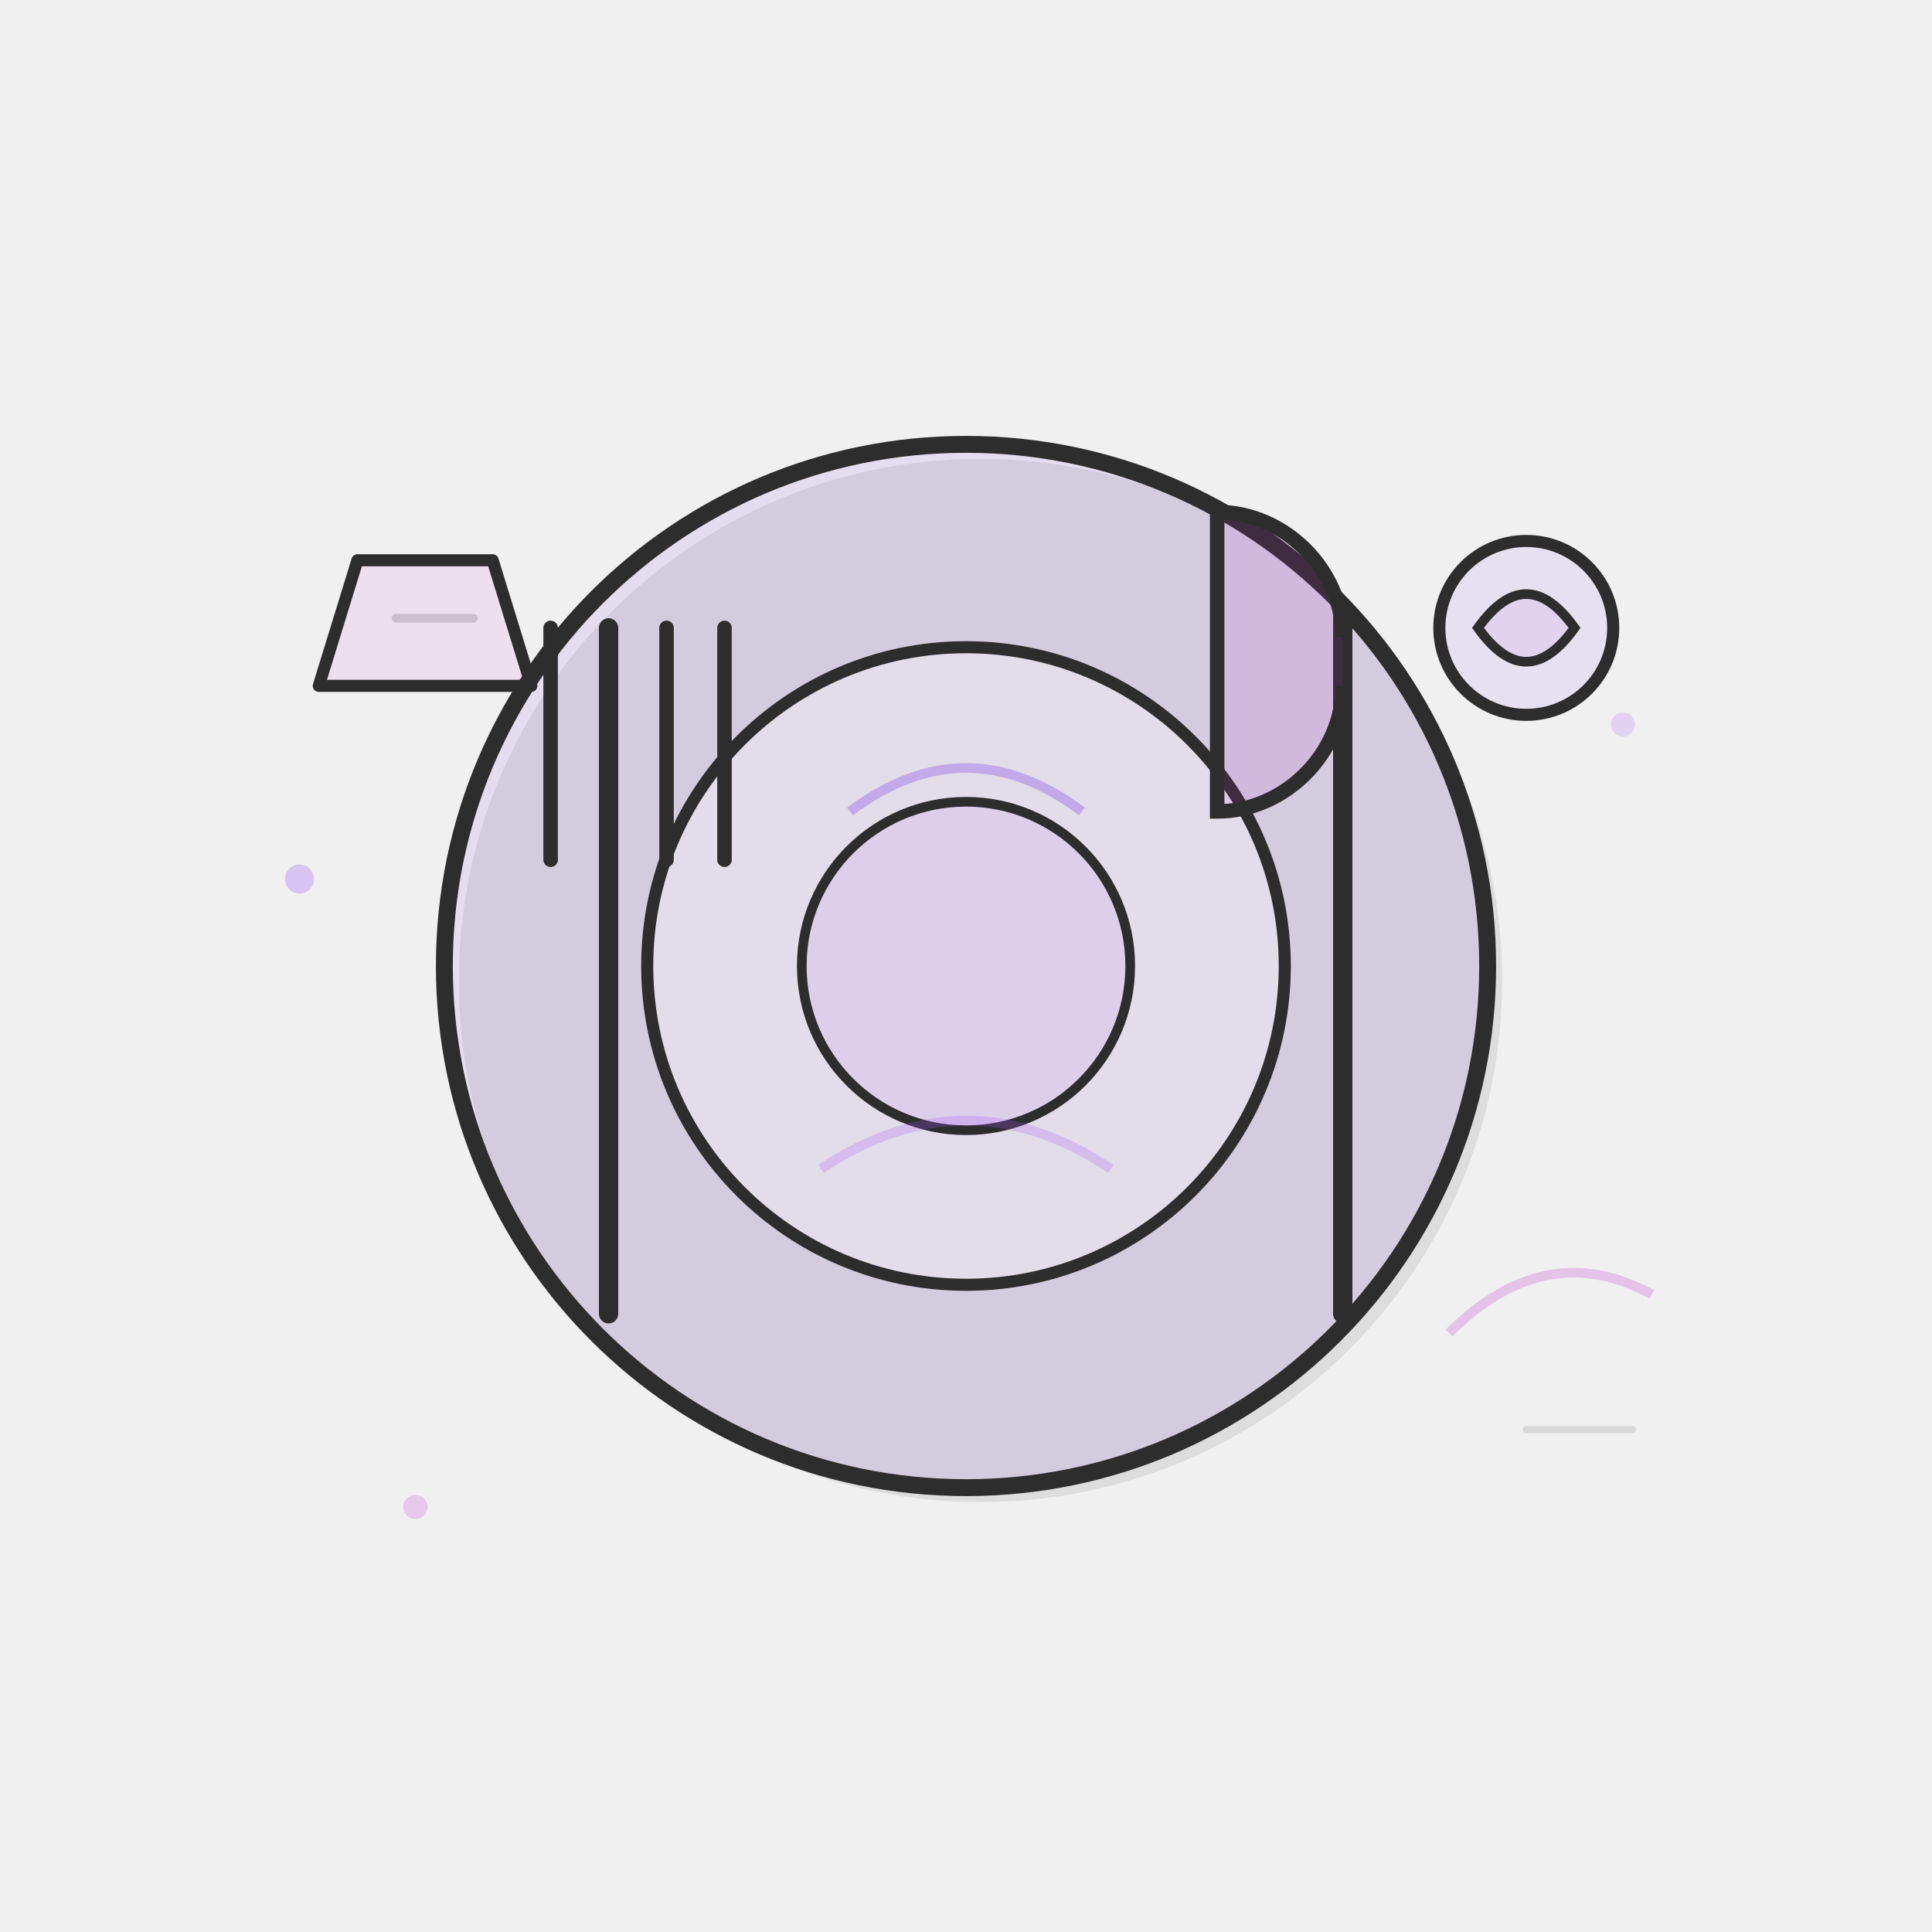
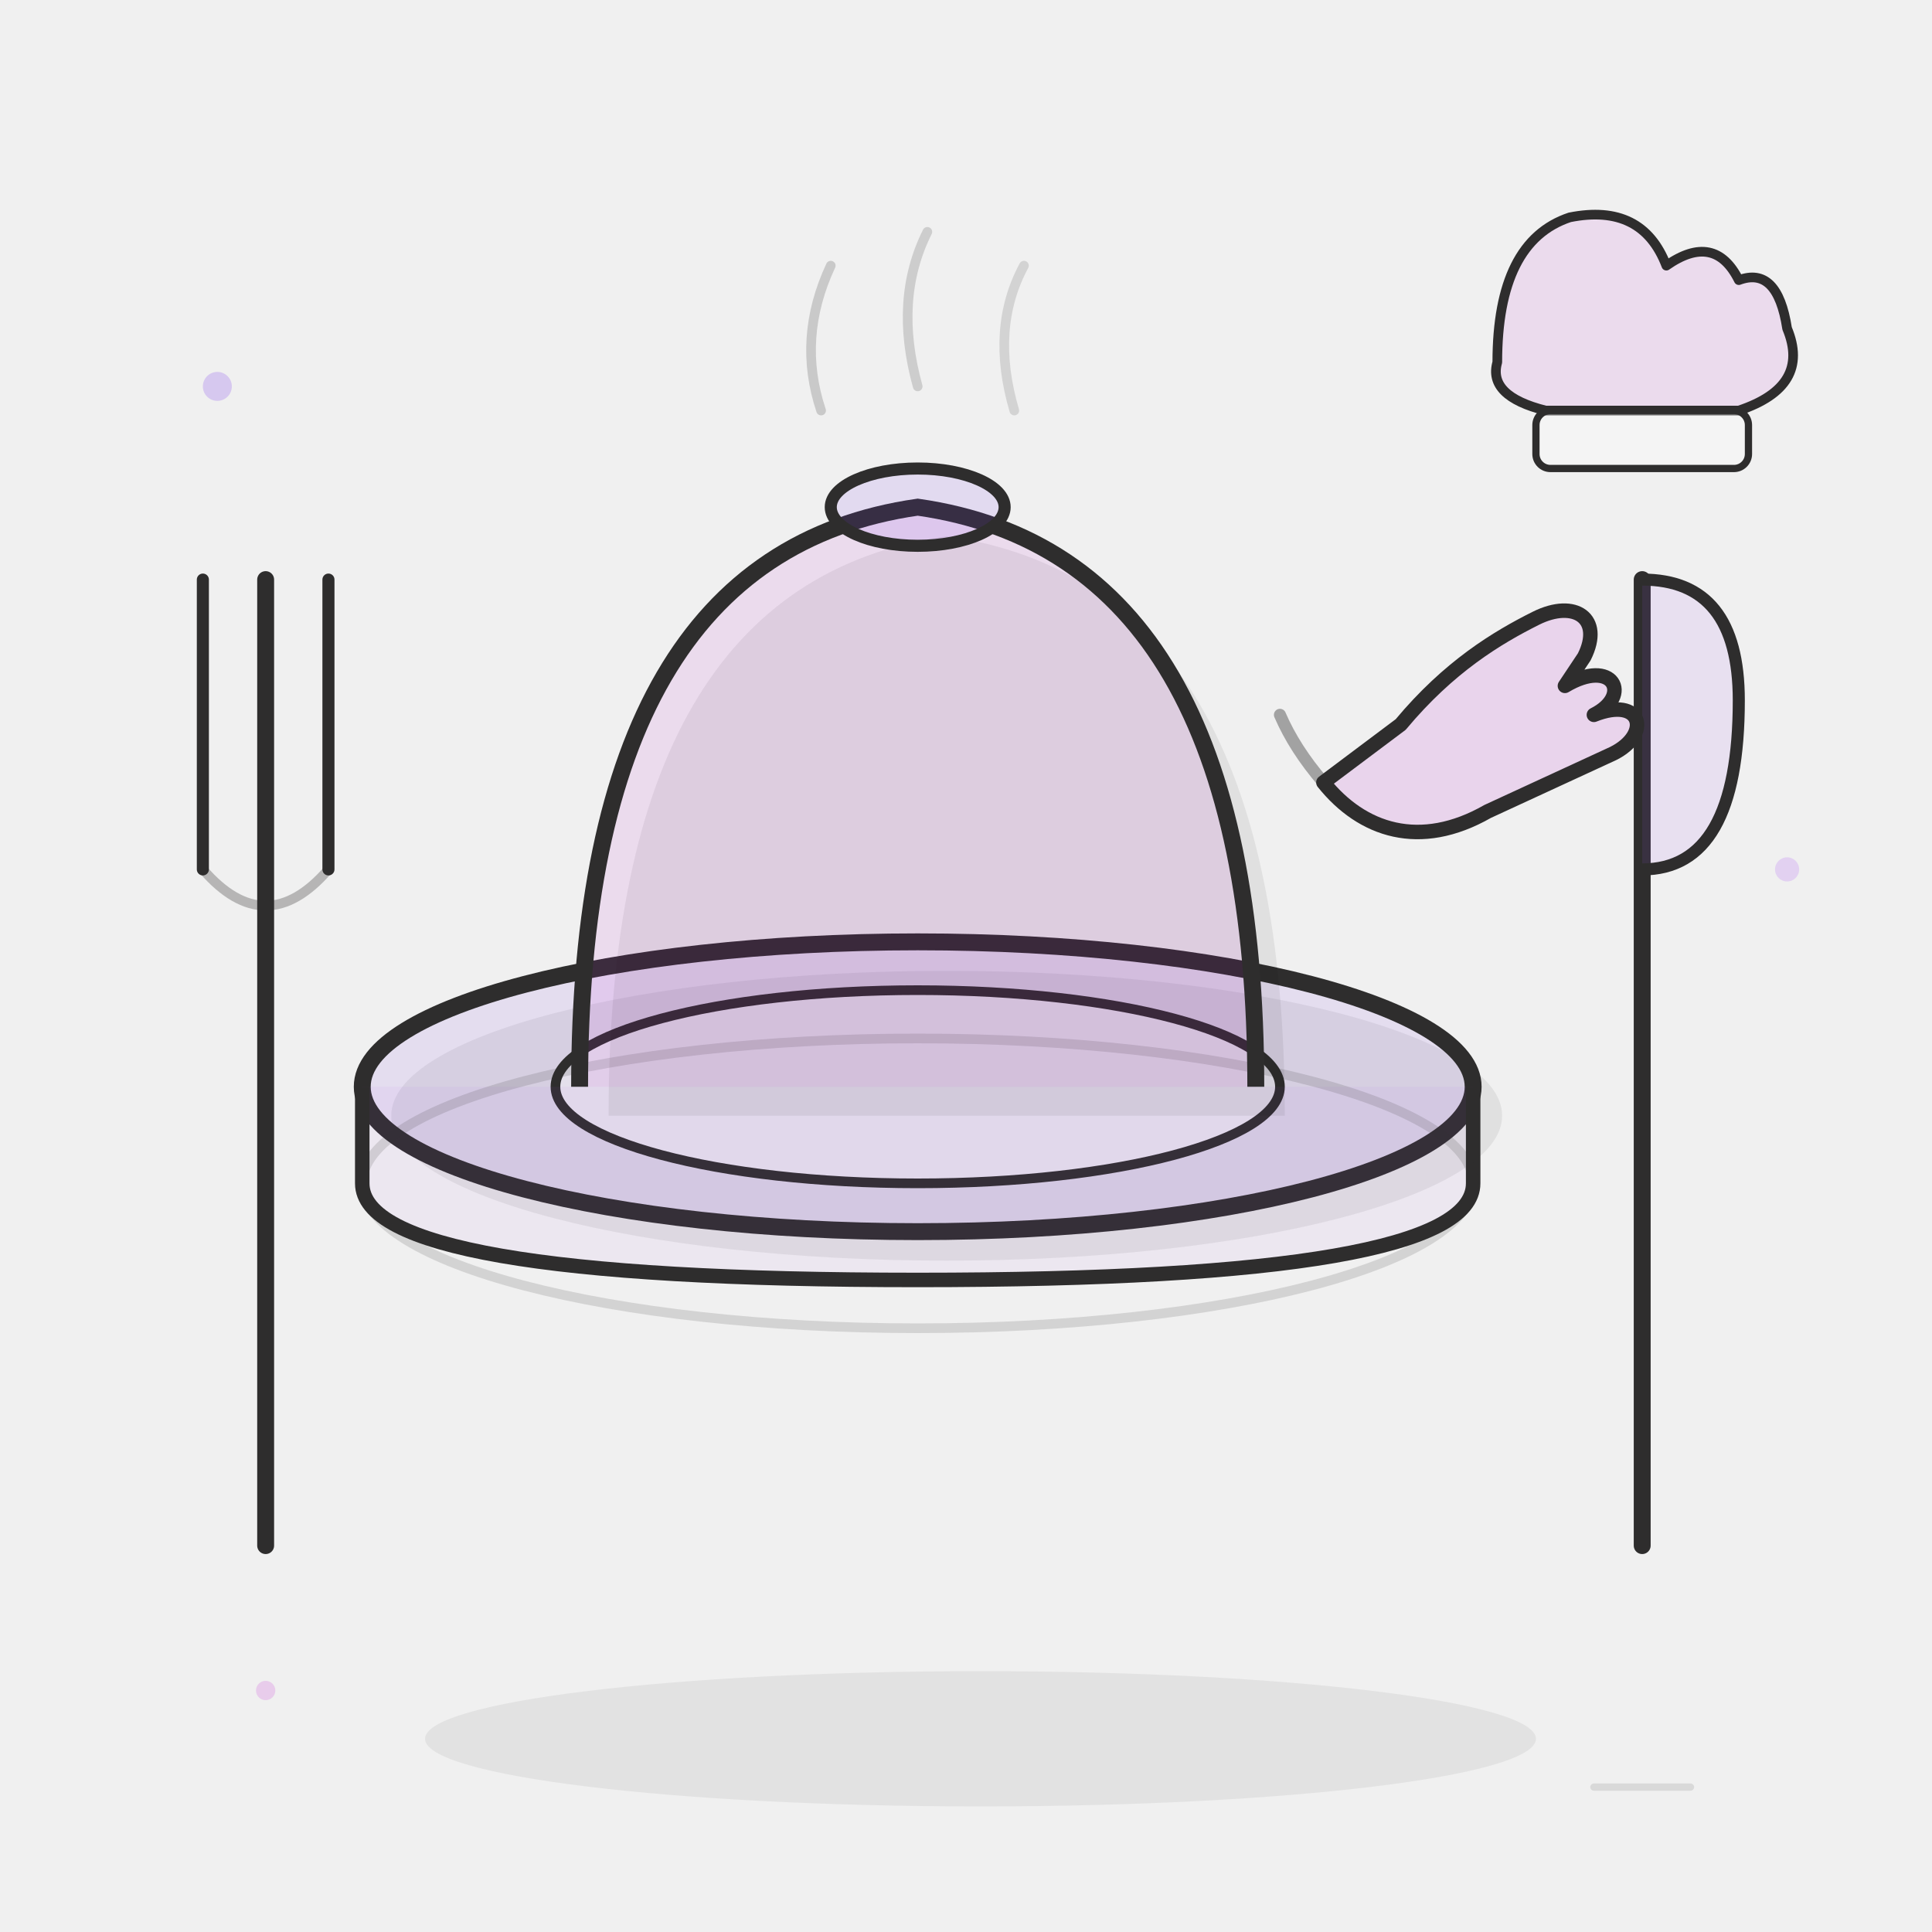
<svg xmlns="http://www.w3.org/2000/svg" viewBox="0 0 400 400" fill="none">
-   <circle cx="203" cy="203" r="108" fill="#000" opacity="0.08" />
-   <circle cx="200" cy="200" r="108" stroke="#2E2D2D" stroke-width="3.5" fill="#7C3AED" fill-opacity="0.1" />
-   <circle cx="200" cy="200" r="66" stroke="#2E2D2D" stroke-width="2.5" fill="white" fill-opacity="0.34" />
-   <circle cx="200" cy="200" r="34" stroke="#2E2D2D" stroke-width="2" fill="#A855F7" fill-opacity="0.1" />
-   <line x1="126" y1="130" x2="126" y2="272" stroke="#2E2D2D" stroke-width="4" stroke-linecap="round" />
-   <line x1="114" y1="130" x2="114" y2="178" stroke="#2E2D2D" stroke-width="3" stroke-linecap="round" />
-   <line x1="138" y1="130" x2="138" y2="178" stroke="#2E2D2D" stroke-width="3" stroke-linecap="round" />
-   <line x1="150" y1="130" x2="150" y2="178" stroke="#2E2D2D" stroke-width="3" stroke-linecap="round" />
-   <path d="M278 128 V272" stroke="#2E2D2D" stroke-width="4" stroke-linecap="round" />
-   <path d="M278 132 C278 118 266 106 252 106 V168 C266 168 278 156 278 142" stroke="#2E2D2D" stroke-width="3" fill="#C026D3" fill-opacity="0.12" />
-   <path d="M176 168 Q200 150 224 168" stroke="#7C3AED" stroke-width="2" fill="none" opacity="0.32" />
-   <path d="M170 242 Q200 222 230 242" stroke="#A855F7" stroke-width="2" fill="none" opacity="0.24" />
-   <path d="M74 116 L102 116 L110 142 L66 142 Z" stroke="#2E2D2D" stroke-width="2.5" fill="#C026D3" fill-opacity="0.08" stroke-linejoin="round" />
-   <line x1="82" y1="128" x2="98" y2="128" stroke="#2E2D2D" stroke-width="1.8" stroke-linecap="round" opacity="0.18" />
-   <circle cx="316" cy="130" r="18" stroke="#2E2D2D" stroke-width="2.5" fill="#7C3AED" fill-opacity="0.08" />
-   <path d="M306 130 Q316 116 326 130 Q316 144 306 130 Z" stroke="#2E2D2D" stroke-width="2" fill="#A855F7" fill-opacity="0.1" />
-   <path d="M300 276 Q320 256 342 268" stroke="#C026D3" stroke-width="2" fill="none" opacity="0.22" />
-   <circle cx="62" cy="182" r="3" fill="#7C3AED" opacity="0.24" />
-   <circle cx="336" cy="150" r="2.5" fill="#A855F7" opacity="0.2" />
-   <circle cx="86" cy="312" r="2.5" fill="#C026D3" opacity="0.2" />
-   <line x1="316" y1="296" x2="338" y2="296" stroke="#2E2D2D" stroke-width="1.5" stroke-linecap="round" opacity="0.12" />
+   <ellipse cx="203" cy="360" rx="115" ry="14" fill="#000" opacity="0.06" />
+   <ellipse cx="193" cy="228" rx="115" ry="30" fill="#000" opacity="0.07" transform="translate(3,3)" />
+   <ellipse cx="190" cy="225" rx="115" ry="30" stroke="#2E2D2D" stroke-width="3.5" fill="#7C3AED" fill-opacity="0.10" />
+   <ellipse cx="190" cy="225" rx="75" ry="20" stroke="#2E2D2D" stroke-width="2" fill="white" fill-opacity="0.35" />
+   <path d="M75 225 L75 245 Q75 265 190 265 Q305 265 305 245 L305 225" stroke="#2E2D2D" stroke-width="3" fill="#A855F7" fill-opacity="0.06" />
+   <ellipse cx="190" cy="245" rx="115" ry="30" stroke="#2E2D2D" stroke-width="2" fill="none" opacity="0.15" />
+   <path d="M123 228 Q123 118 193 108 Q263 118 263 228" fill="#000" opacity="0.07" transform="translate(3,3)" />
+   <path d="M120 225 Q120 115 190 105 Q260 115 260 225" stroke="#2E2D2D" stroke-width="3.5" fill="#C026D3" fill-opacity="0.10" />
+   <ellipse cx="190" cy="105" rx="18" ry="8" stroke="#2E2D2D" stroke-width="2.5" fill="#7C3AED" fill-opacity="0.12" />
+   <path d="M170 85 Q165 70 172 55" stroke="#2E2D2D" stroke-width="2" fill="none" stroke-linecap="round" opacity="0.2" />
+   <path d="M190 80 Q185 62 192 48" stroke="#2E2D2D" stroke-width="2" fill="none" stroke-linecap="round" opacity="0.18" />
+   <path d="M210 85 Q205 68 212 55" stroke="#2E2D2D" stroke-width="2" fill="none" stroke-linecap="round" opacity="0.15" />
+   <line x1="55" y1="120" x2="55" y2="320" stroke="#2E2D2D" stroke-width="3.5" stroke-linecap="round" />
+   <line x1="42" y1="120" x2="42" y2="180" stroke="#2E2D2D" stroke-width="2.5" stroke-linecap="round" />
+   <line x1="55" y1="120" x2="55" y2="180" stroke="#2E2D2D" stroke-width="2.5" stroke-linecap="round" />
+   <line x1="68" y1="120" x2="68" y2="180" stroke="#2E2D2D" stroke-width="2.5" stroke-linecap="round" />
+   <path d="M42 180 Q55 195 68 180" stroke="#2E2D2D" stroke-width="2" fill="none" opacity="0.3" />
+   <line x1="340" y1="120" x2="340" y2="320" stroke="#2E2D2D" stroke-width="3.5" stroke-linecap="round" />
+   <path d="M340 120 Q360 120 360 145 Q360 180 340 180" stroke="#2E2D2D" stroke-width="2.5" fill="#A855F7" fill-opacity="0.10" />
+   <path d="M310 75 Q310 50 325 45 Q340 42 345 55 Q355 48 360 58 Q368 55 370 68 Q375 80 360 85 L320 85 Q308 82 310 75 Z" stroke="#2E2D2D" stroke-width="2" fill="#C026D3" fill-opacity="0.10" stroke-linejoin="round" />
+   <rect x="318" y="85" width="44" height="12" rx="3" stroke="#2E2D2D" stroke-width="1.5" fill="white" fill-opacity="0.3" />
+   <path d="M290,150 C300,138 310,132 318,128 C326,124 332,128 328,136 L324,142 C334,136 338,144 330,148 C340,144 342,152 334,156 L308,168 C294,176 282,172 274,162 Z" stroke="#2E2D2D" stroke-width="3" fill="#C026D3" fill-opacity="0.14" stroke-linejoin="round" />
+   <path d="M274 162 Q268 155 265 148" stroke="#2E2D2D" stroke-width="2.5" fill="none" stroke-linecap="round" opacity="0.4" />
+   <circle cx="45" cy="80" r="3" fill="#7C3AED" opacity="0.22" />
+   <circle cx="370" cy="180" r="2.5" fill="#A855F7" opacity="0.2" />
+   <circle cx="55" cy="350" r="2" fill="#C026D3" opacity="0.18" />
+   <line x1="330" y1="370" x2="350" y2="370" stroke="#2E2D2D" stroke-width="1.5" stroke-linecap="round" opacity="0.12" />
</svg>
